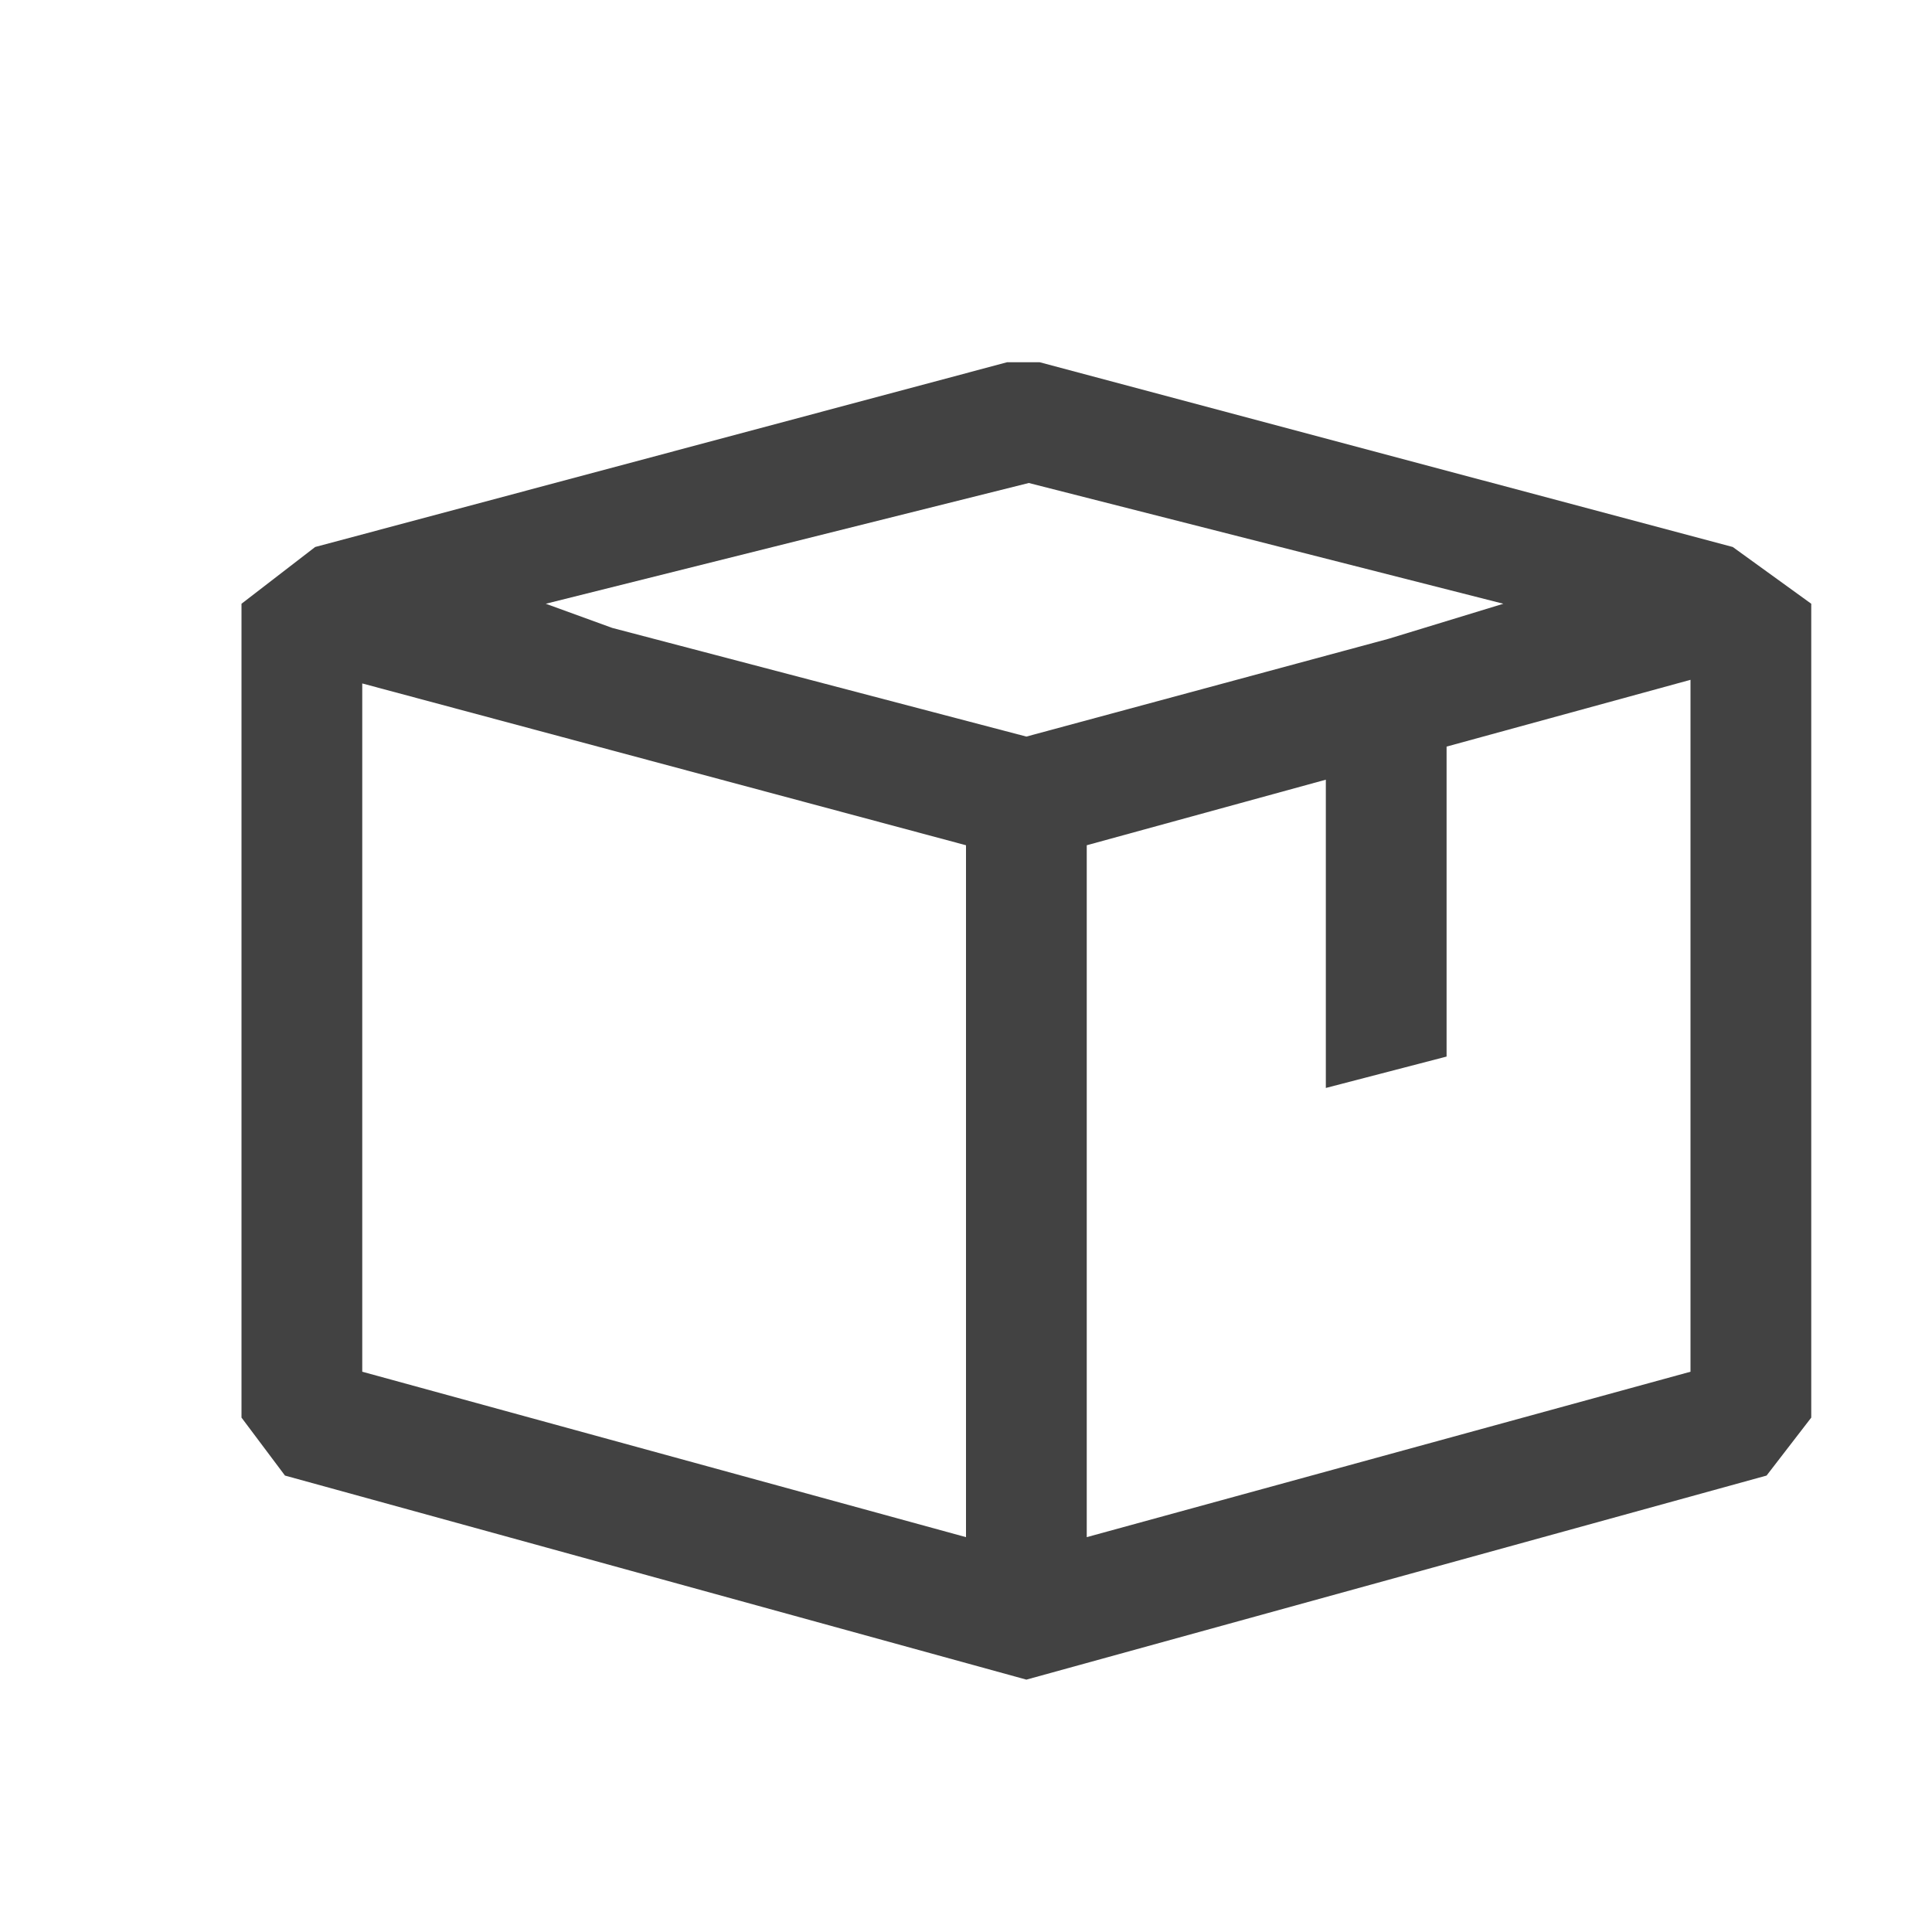
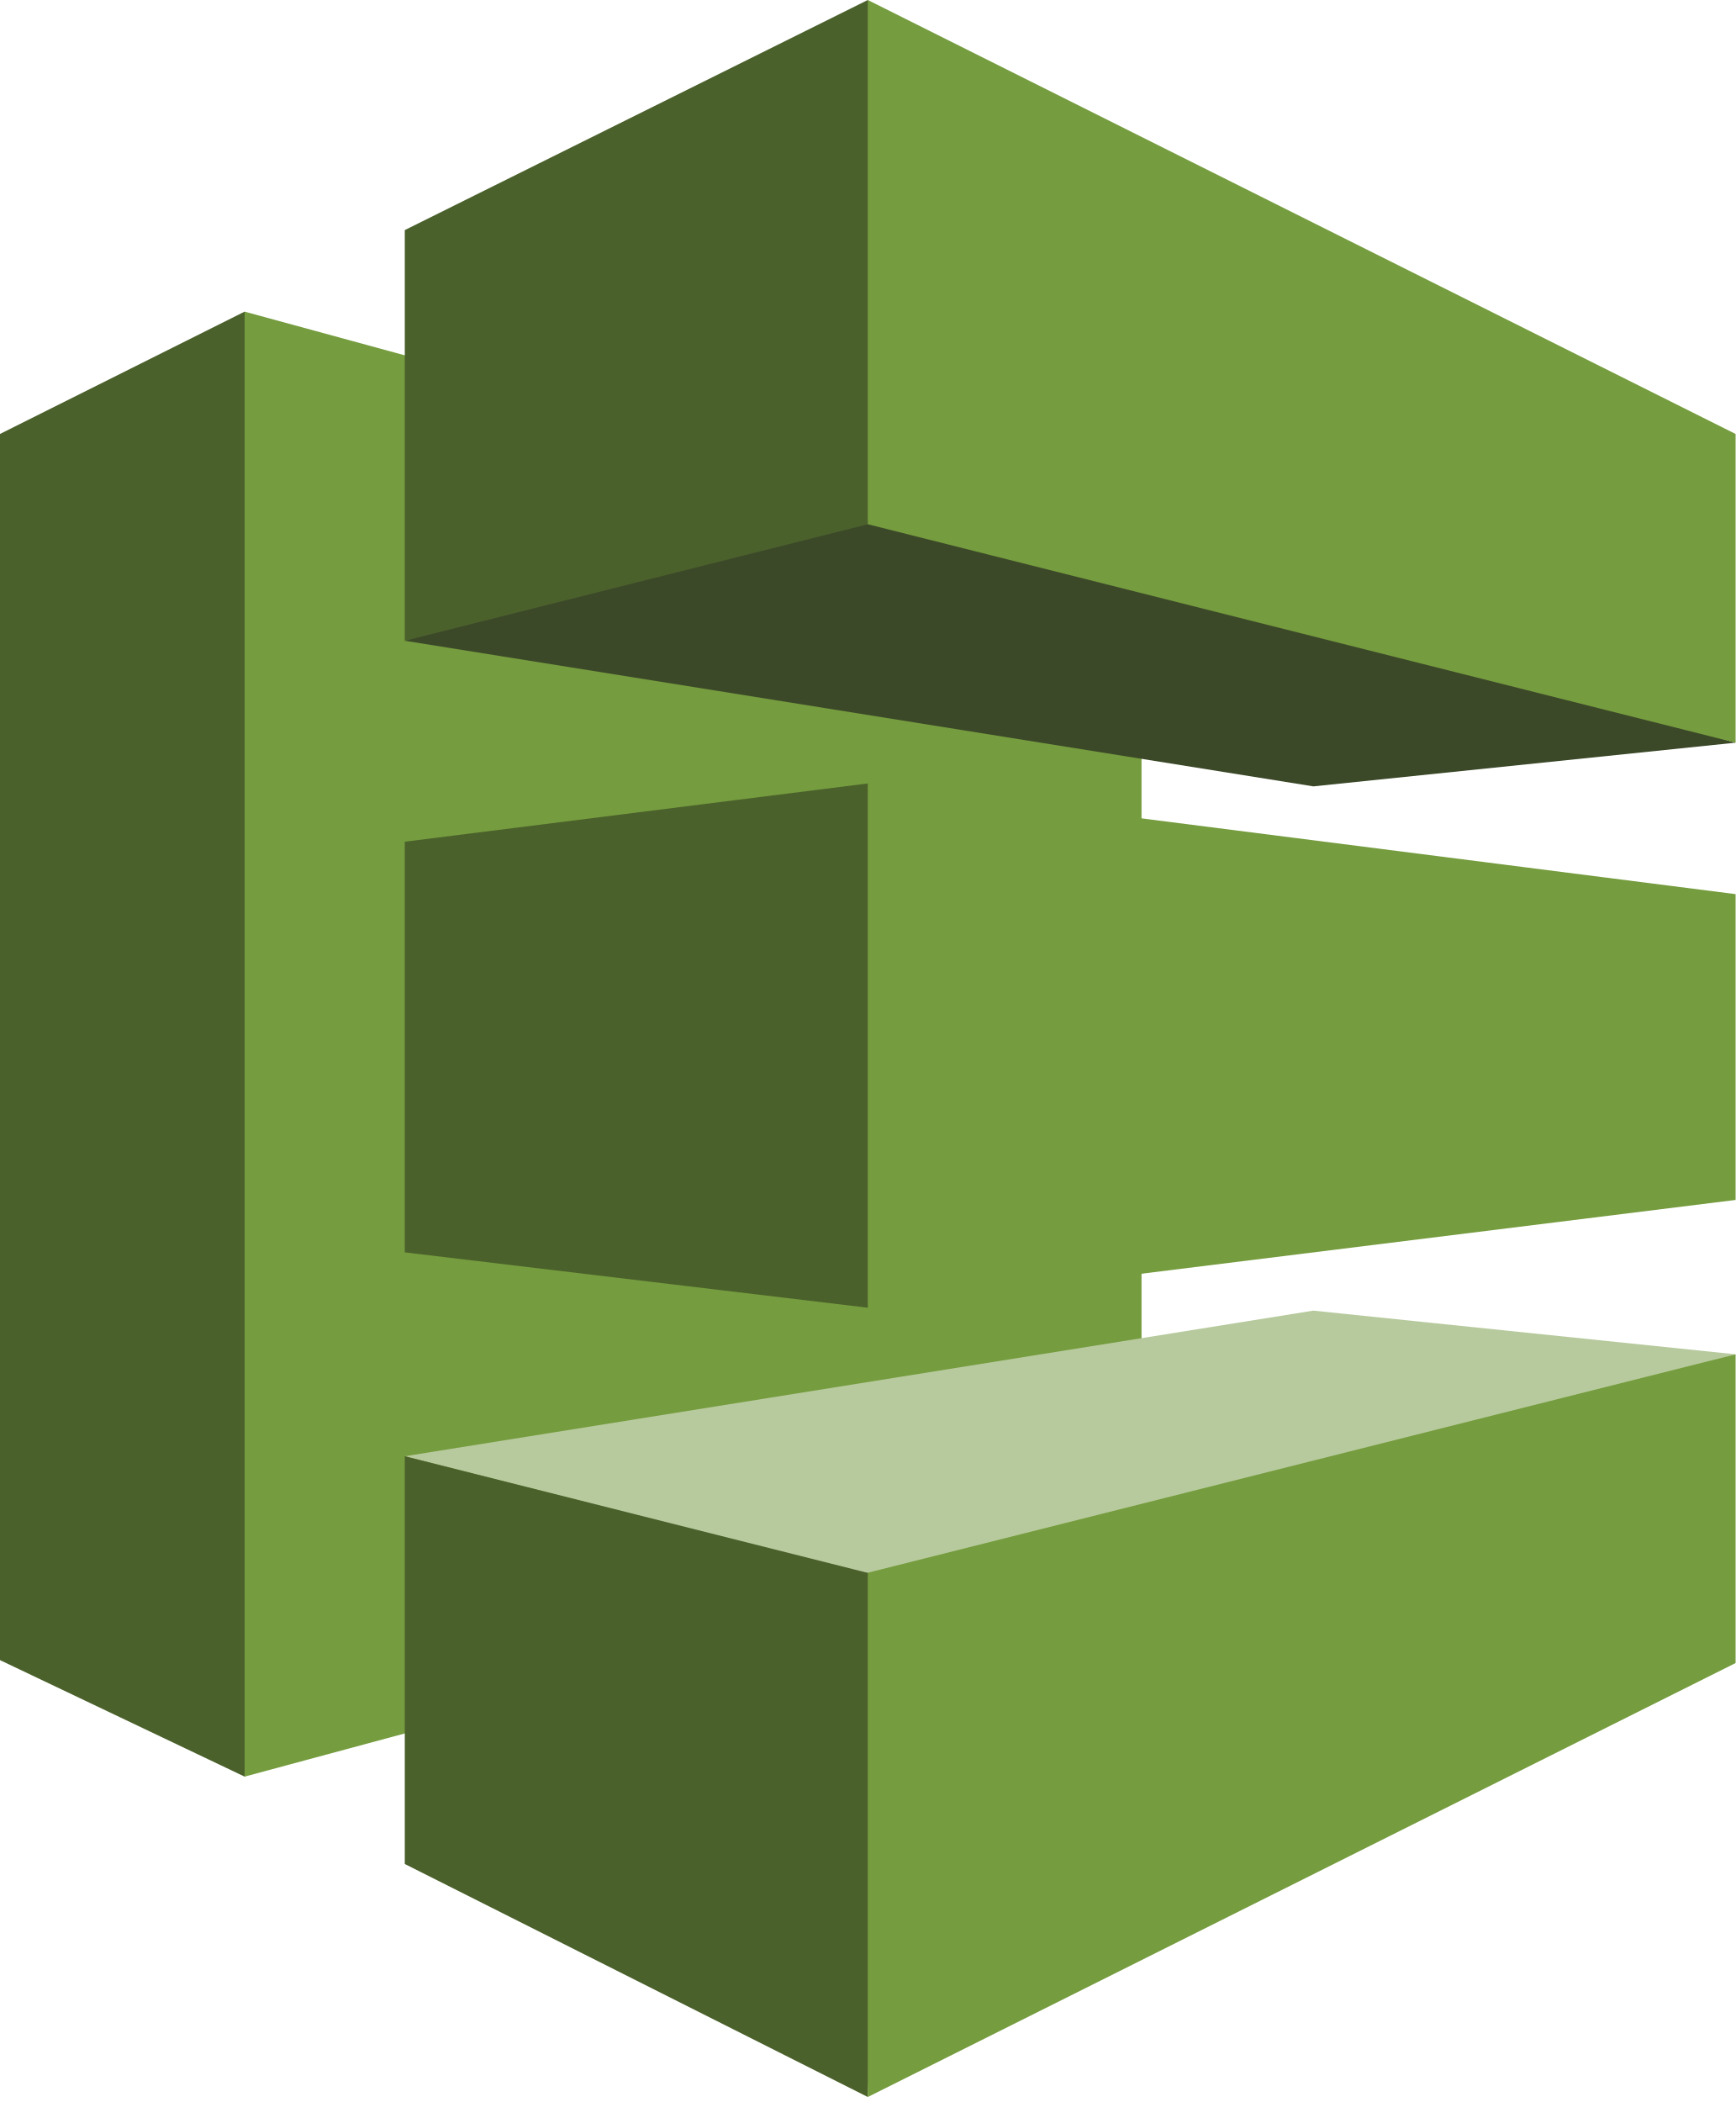
- <svg xmlns="http://www.w3.org/2000/svg" width="16" height="16" viewBox="0 0 16 16" fill="none">
-   <path fill-rule="evenodd" clip-rule="evenodd" d="M8.61 3L14.35 4.53L15 5V11.74L14.63 12.22L8.5 13.91L2.36 12.22L2 11.74V5L2.61 4.53L8.34 3H8.61ZM8.52 4L4.52 5L5.07 5.2L8.5 6.1L11.5 5.29L12.45 5L8.52 4ZM3 11.36L8 12.73V7L3 5.66V11.36ZM9 7V12.73L14 11.36V5.63L11.98 6.183V8.75L10.98 9.01V6.457L9 7Z" fill="#424242" />
+ <svg xmlns="http://www.w3.org/2000/svg" viewBox="0 0 256 310" version="1.1" preserveAspectRatio="xMidYMid">
+   <g>
+     <path d="M36.08,262.013 L0,244.832 L0,64 L36.08,45.96 L36.211,46.147 L36.451,261.648 L36.08,262.013" fill="#4B612C" />
+     <path d="M168.376,226.362 L36.08,262.013 L36.08,45.96 L168.376,82.04 L168.376,226.362" fill="#759C3E" />
+     <path d="M59.705,124.134 L128,115.544 L129.667,117 L129.667,190.333 L128,192.859 L59.705,184.698 L59.705,124.134" fill="#4B612C" />
+     <path d="M256,109.53 L193.718,115.973 L59.705,94.497 L127.167,72.5 L256,109.53" fill="#3C4929" />
+     <path d="M256,199.731 L193.718,193.289 L59.705,214.765 L132.167,233.167 L256,199.731" fill="#B7CA9D" />
+     <path d="M59.705,274.899 L128,309.262 L130.887,232.694 L59.705,214.765 L59.705,274.899" fill="#4B612C" />
+     <path d="M256,245.262 L128,309.262 L128,231.946 L256,199.731 L256,245.262" fill="#759C3E" />
+     <path d="M59.705,33.933 L128,0 L128.495,0.698 L128.285,76.844 L128,77.315 L59.705,94.497 L59.705,33.933" fill="#4B612C" />
+     <path d="M256,176.966 L128,192.859 L128,115.544 L256,131.866 L256,176.966" fill="#759C3E" />
+     <path d="M256,109.53 L128,77.315 L128,0 L256,64 L256,109.53" fill="#759C3E" />
+   </g>
</svg>
